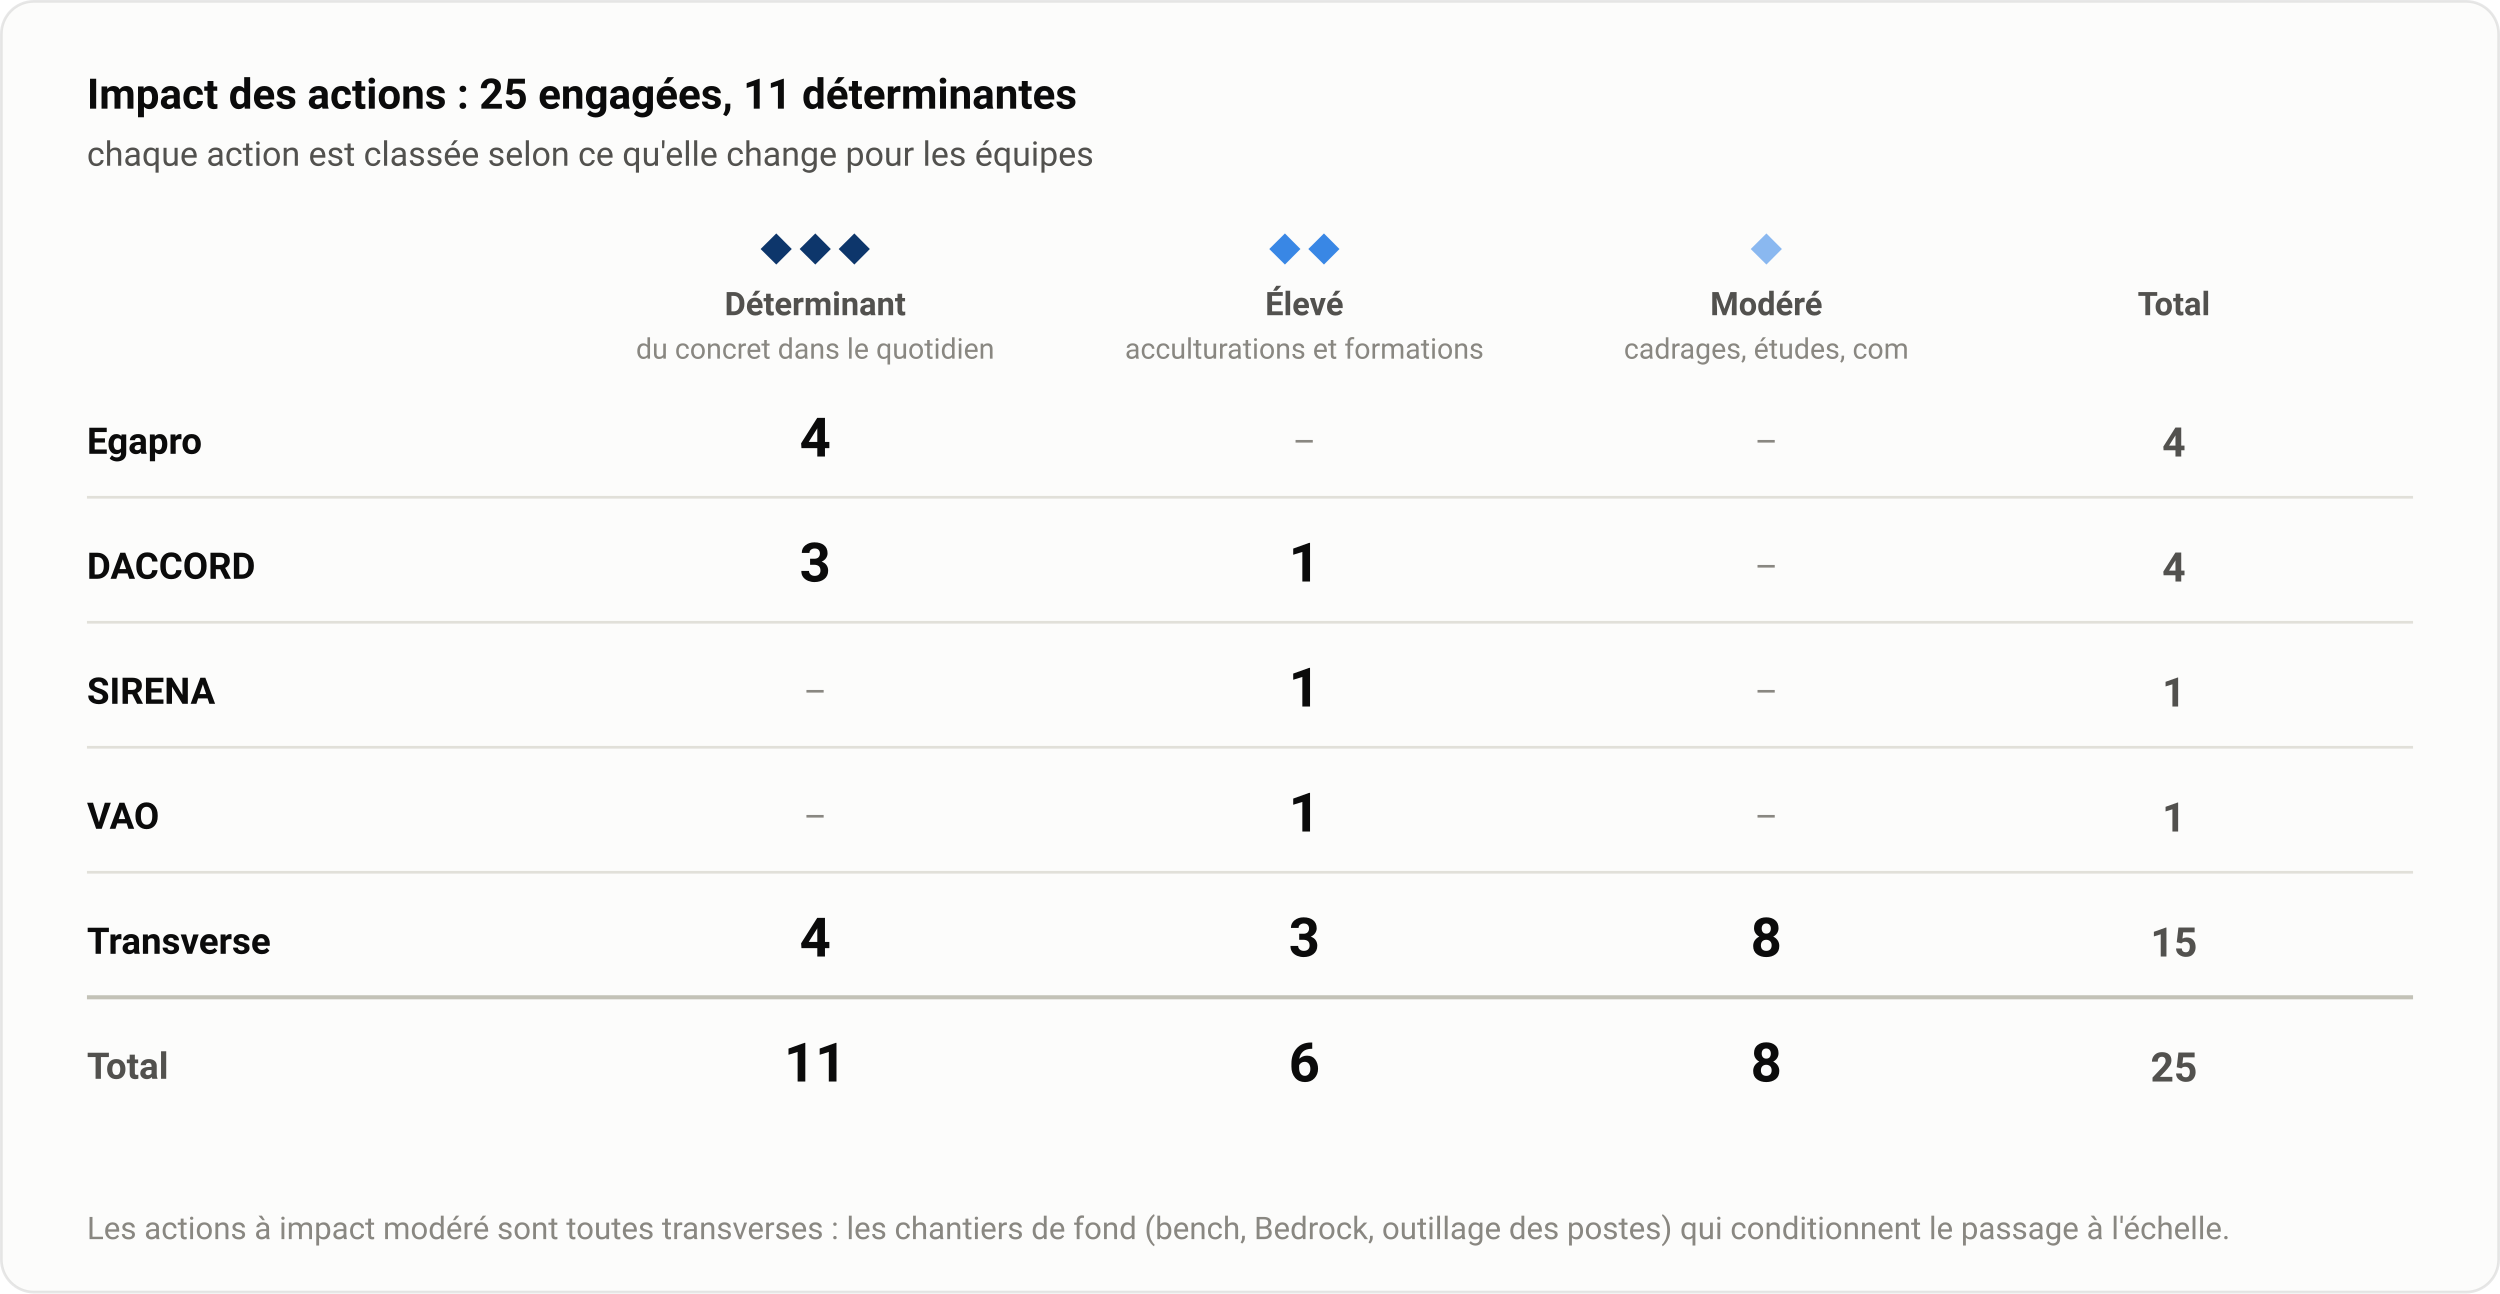
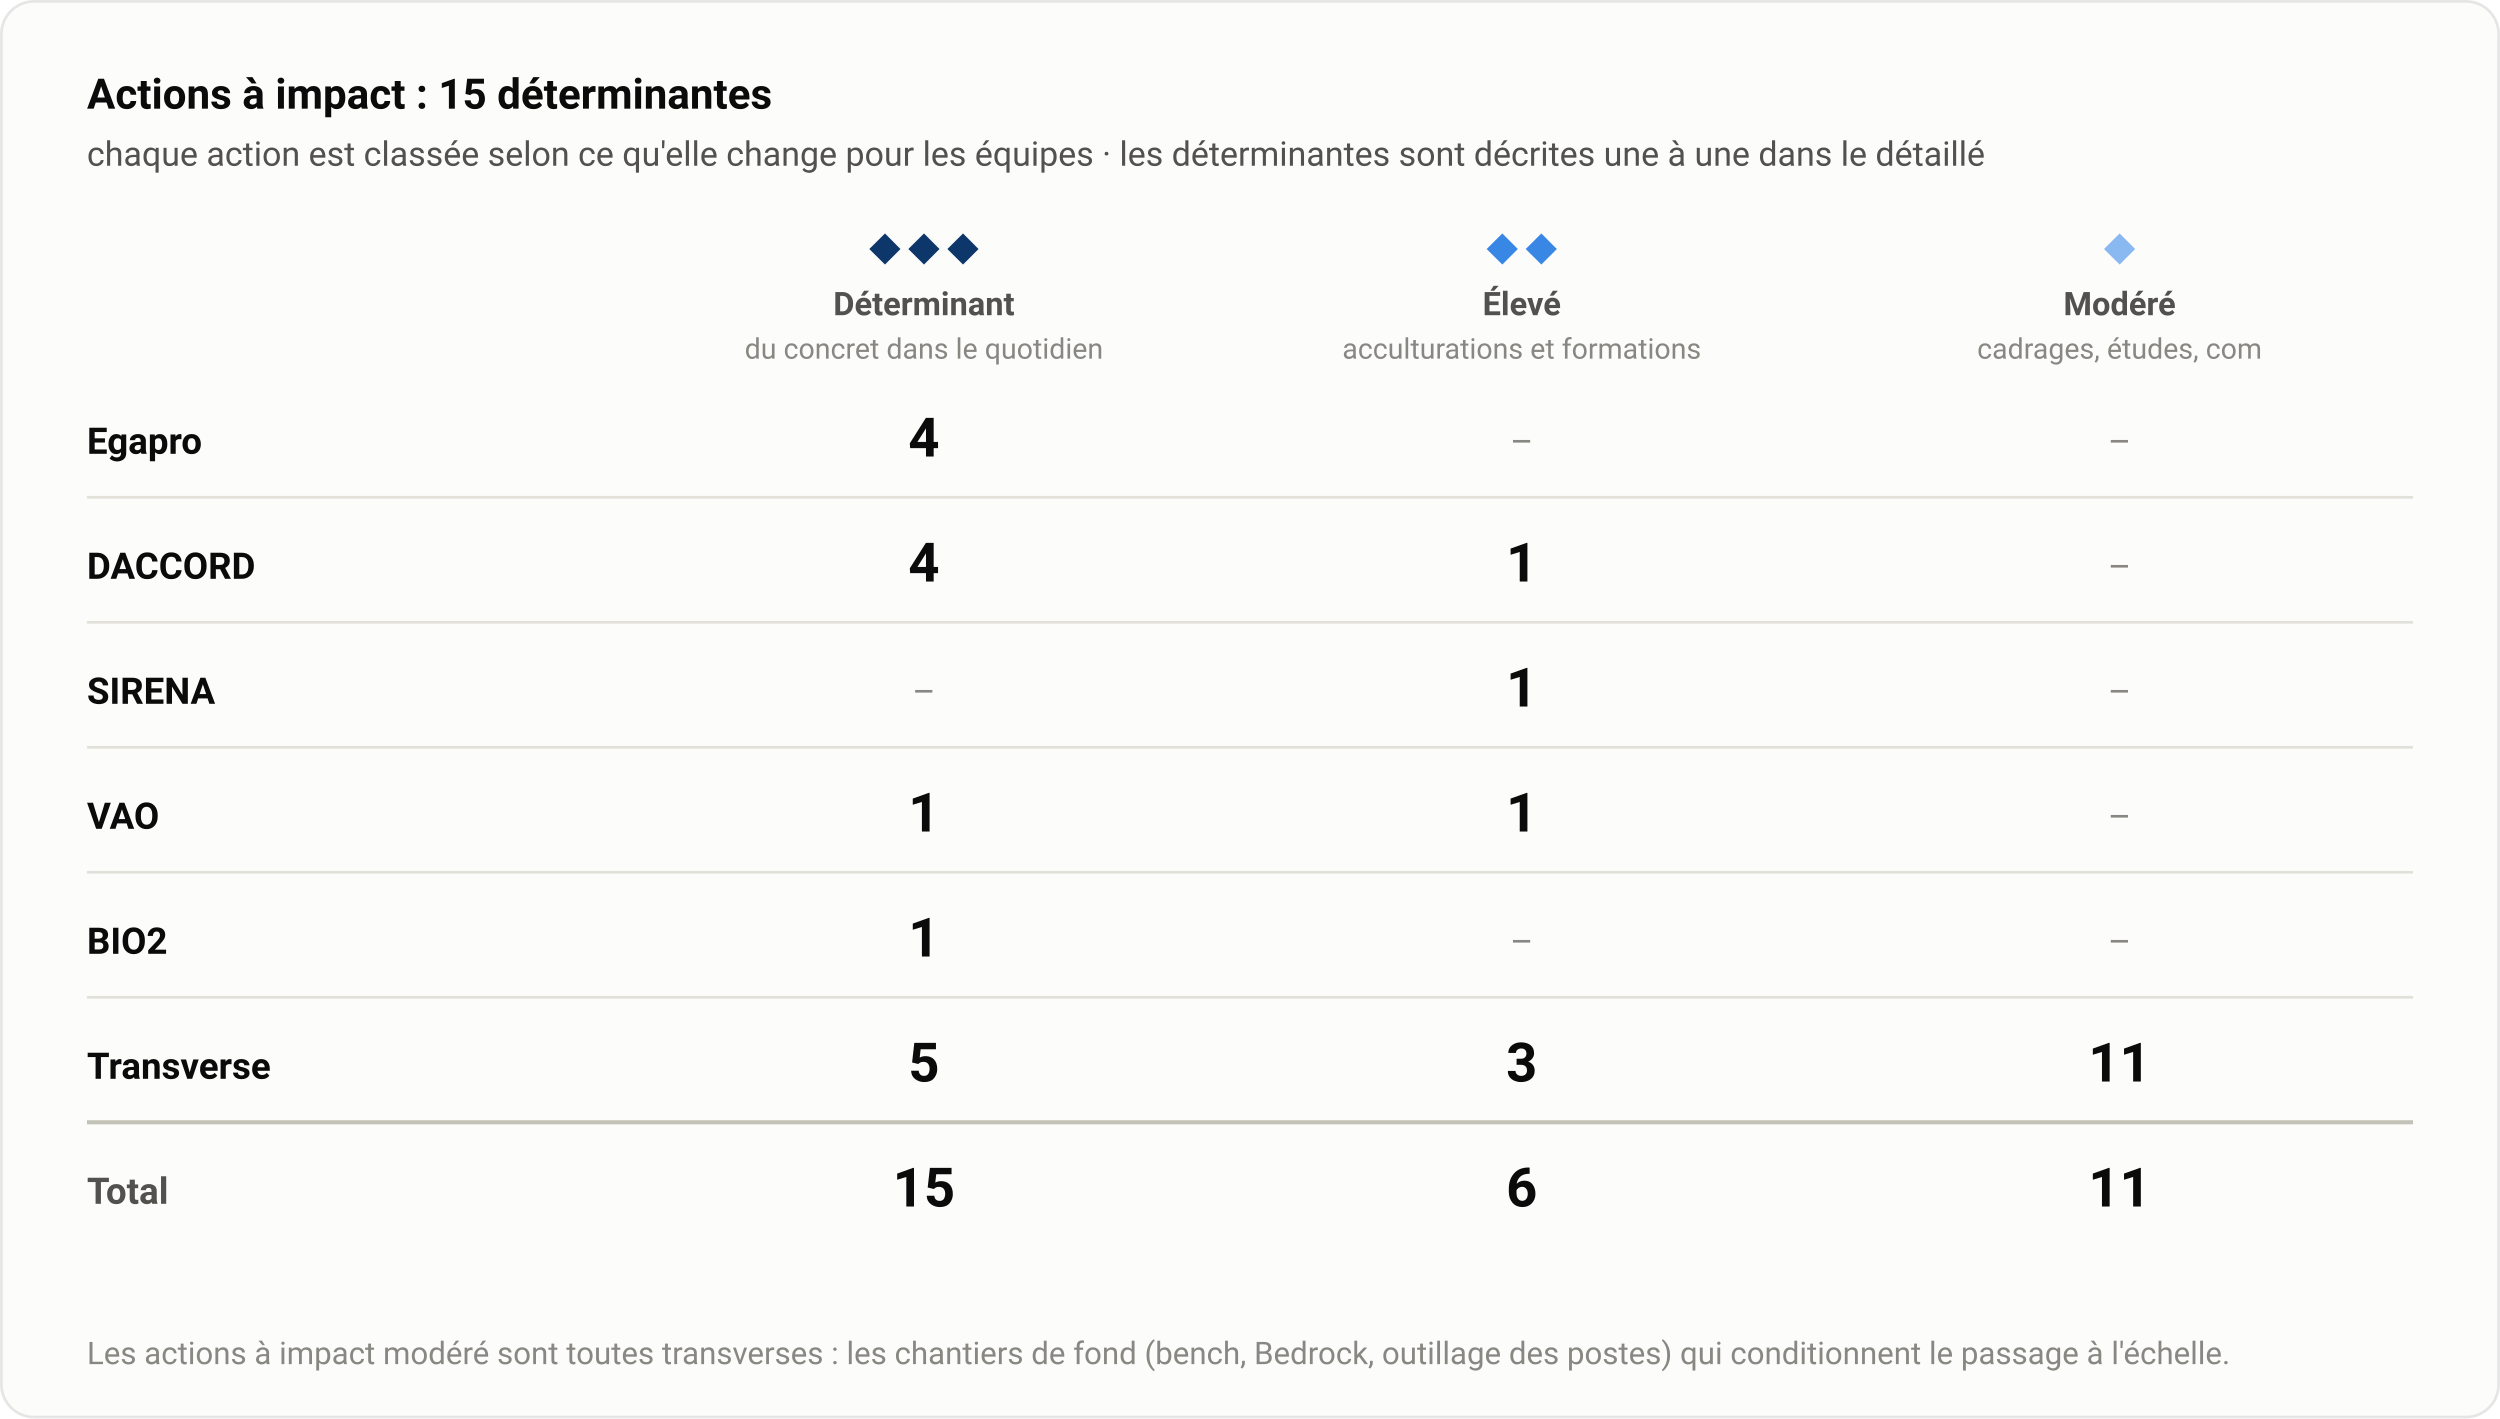
- <svg xmlns="http://www.w3.org/2000/svg" width="920" height="476" viewBox="0 0 920 476" font-family="-apple-system,'Segoe UI',system-ui,Roboto,'Helvetica Neue',Arial,sans-serif">
-   <rect x="0.5" y="0.5" width="919" height="475" rx="12" fill="#fcfcfb" stroke="rgba(11,11,11,0.10)" />
-   <text x="32" y="40" font-size="15.5" fill="#0b0b0b" font-weight="600" text-anchor="start">Impact des actions : 25 engagées, 11 déterminantes</text>
-   <text x="32" y="61" font-size="12.5" fill="#52514e" font-weight="normal" text-anchor="start">chaque action est classée selon ce qu'elle change pour les équipes</text>
-   <text x="300" y="96" font-size="12" fill="#0d366b" font-weight="600" text-anchor="middle" letter-spacing="0.14em">◆◆◆</text>
-   <text x="300" y="116" font-size="12" fill="#52514e" font-weight="600" text-anchor="middle">Déterminant</text>
-   <text x="300" y="132" font-size="10.5" fill="#898781" font-weight="normal" text-anchor="middle">du concret dans le quotidien</text>
-   <text x="480" y="96" font-size="12" fill="#3987e5" font-weight="600" text-anchor="middle" letter-spacing="0.14em">◆◆</text>
-   <text x="480" y="116" font-size="12" fill="#52514e" font-weight="600" text-anchor="middle">Élevé</text>
-   <text x="480" y="132" font-size="10.5" fill="#898781" font-weight="normal" text-anchor="middle">acculturations et formations</text>
-   <text x="650" y="96" font-size="12" fill="#8ab8f0" font-weight="600" text-anchor="middle" letter-spacing="0.14em">◆</text>
-   <text x="650" y="116" font-size="12" fill="#52514e" font-weight="600" text-anchor="middle">Modéré</text>
-   <text x="650" y="132" font-size="10.5" fill="#898781" font-weight="normal" text-anchor="middle">cadrages, études, com</text>
-   <text x="800" y="116" font-size="12" fill="#52514e" font-weight="600" text-anchor="middle">Total</text>
+ <svg xmlns="http://www.w3.org/2000/svg" width="920" height="522" viewBox="0 0 920 522" font-family="-apple-system,'Segoe UI',system-ui,Roboto,'Helvetica Neue',Arial,sans-serif">
+   <rect x="0.5" y="0.5" width="919" height="521" rx="12" fill="#fcfcfb" stroke="rgba(11,11,11,0.10)" />
+   <text x="32" y="40" font-size="15.5" fill="#0b0b0b" font-weight="600" text-anchor="start">Actions à impact : 15 déterminantes</text>
+   <text x="32" y="61" font-size="12.5" fill="#52514e" font-weight="normal" text-anchor="start">chaque action est classée selon ce qu'elle change pour les équipes · les déterminantes sont décrites une à une dans le détaillé</text>
+   <text x="340" y="96" font-size="12" fill="#0d366b" font-weight="600" text-anchor="middle" letter-spacing="0.14em">◆◆◆</text>
+   <text x="340" y="116" font-size="12" fill="#52514e" font-weight="600" text-anchor="middle">Déterminant</text>
+   <text x="340" y="132" font-size="10.5" fill="#898781" font-weight="normal" text-anchor="middle">du concret dans le quotidien</text>
+   <text x="560" y="96" font-size="12" fill="#3987e5" font-weight="600" text-anchor="middle" letter-spacing="0.14em">◆◆</text>
+   <text x="560" y="116" font-size="12" fill="#52514e" font-weight="600" text-anchor="middle">Élevé</text>
+   <text x="560" y="132" font-size="10.5" fill="#898781" font-weight="normal" text-anchor="middle">acculturations et formations</text>
+   <text x="780" y="96" font-size="12" fill="#8ab8f0" font-weight="600" text-anchor="middle" letter-spacing="0.14em">◆</text>
+   <text x="780" y="116" font-size="12" fill="#52514e" font-weight="600" text-anchor="middle">Modéré</text>
+   <text x="780" y="132" font-size="10.5" fill="#898781" font-weight="normal" text-anchor="middle">cadrages, études, com</text>
  <text x="32" y="167" font-size="13.5" fill="#0b0b0b" font-weight="600" text-anchor="start">Egapro</text>
-   <text x="300" y="168" font-size="20" fill="#0b0b0b" font-weight="600" text-anchor="middle" font-variant-numeric="tabular-nums">4</text>
-   <text x="480" y="167" font-size="13" fill="#898781" font-weight="normal" text-anchor="middle">–</text>
-   <text x="650" y="167" font-size="13" fill="#898781" font-weight="normal" text-anchor="middle">–</text>
-   <text x="800" y="168" font-size="15" fill="#52514e" font-weight="600" text-anchor="middle" font-variant-numeric="tabular-nums">4</text>
+   <text x="340" y="168" font-size="20" fill="#0b0b0b" font-weight="600" text-anchor="middle" font-variant-numeric="tabular-nums">4</text>
+   <text x="560" y="167" font-size="13" fill="#898781" font-weight="normal" text-anchor="middle">–</text>
+   <text x="780" y="167" font-size="13" fill="#898781" font-weight="normal" text-anchor="middle">–</text>
  <line x1="32" y1="183" x2="888" y2="183" stroke="#e1e0d9" stroke-width="1" />
  <text x="32" y="213" font-size="13.5" fill="#0b0b0b" font-weight="600" text-anchor="start">DACCORD</text>
-   <text x="300" y="214" font-size="20" fill="#0b0b0b" font-weight="600" text-anchor="middle" font-variant-numeric="tabular-nums">3</text>
-   <text x="480" y="214" font-size="20" fill="#0b0b0b" font-weight="600" text-anchor="middle" font-variant-numeric="tabular-nums">1</text>
-   <text x="650" y="213" font-size="13" fill="#898781" font-weight="normal" text-anchor="middle">–</text>
-   <text x="800" y="214" font-size="15" fill="#52514e" font-weight="600" text-anchor="middle" font-variant-numeric="tabular-nums">4</text>
+   <text x="340" y="214" font-size="20" fill="#0b0b0b" font-weight="600" text-anchor="middle" font-variant-numeric="tabular-nums">4</text>
+   <text x="560" y="214" font-size="20" fill="#0b0b0b" font-weight="600" text-anchor="middle" font-variant-numeric="tabular-nums">1</text>
+   <text x="780" y="213" font-size="13" fill="#898781" font-weight="normal" text-anchor="middle">–</text>
  <line x1="32" y1="229" x2="888" y2="229" stroke="#e1e0d9" stroke-width="1" />
  <text x="32" y="259" font-size="13.5" fill="#0b0b0b" font-weight="600" text-anchor="start">SIRENA</text>
-   <text x="300" y="259" font-size="13" fill="#898781" font-weight="normal" text-anchor="middle">–</text>
-   <text x="480" y="260" font-size="20" fill="#0b0b0b" font-weight="600" text-anchor="middle" font-variant-numeric="tabular-nums">1</text>
-   <text x="650" y="259" font-size="13" fill="#898781" font-weight="normal" text-anchor="middle">–</text>
-   <text x="800" y="260" font-size="15" fill="#52514e" font-weight="600" text-anchor="middle" font-variant-numeric="tabular-nums">1</text>
+   <text x="340" y="259" font-size="13" fill="#898781" font-weight="normal" text-anchor="middle">–</text>
+   <text x="560" y="260" font-size="20" fill="#0b0b0b" font-weight="600" text-anchor="middle" font-variant-numeric="tabular-nums">1</text>
+   <text x="780" y="259" font-size="13" fill="#898781" font-weight="normal" text-anchor="middle">–</text>
  <line x1="32" y1="275" x2="888" y2="275" stroke="#e1e0d9" stroke-width="1" />
  <text x="32" y="305" font-size="13.5" fill="#0b0b0b" font-weight="600" text-anchor="start">VAO</text>
-   <text x="300" y="305" font-size="13" fill="#898781" font-weight="normal" text-anchor="middle">–</text>
-   <text x="480" y="306" font-size="20" fill="#0b0b0b" font-weight="600" text-anchor="middle" font-variant-numeric="tabular-nums">1</text>
-   <text x="650" y="305" font-size="13" fill="#898781" font-weight="normal" text-anchor="middle">–</text>
-   <text x="800" y="306" font-size="15" fill="#52514e" font-weight="600" text-anchor="middle" font-variant-numeric="tabular-nums">1</text>
+   <text x="340" y="306" font-size="20" fill="#0b0b0b" font-weight="600" text-anchor="middle" font-variant-numeric="tabular-nums">1</text>
+   <text x="560" y="306" font-size="20" fill="#0b0b0b" font-weight="600" text-anchor="middle" font-variant-numeric="tabular-nums">1</text>
+   <text x="780" y="305" font-size="13" fill="#898781" font-weight="normal" text-anchor="middle">–</text>
  <line x1="32" y1="321" x2="888" y2="321" stroke="#e1e0d9" stroke-width="1" />
-   <text x="32" y="351" font-size="13.5" fill="#0b0b0b" font-weight="600" text-anchor="start">Transverse</text>
-   <text x="300" y="352" font-size="20" fill="#0b0b0b" font-weight="600" text-anchor="middle" font-variant-numeric="tabular-nums">4</text>
-   <text x="480" y="352" font-size="20" fill="#0b0b0b" font-weight="600" text-anchor="middle" font-variant-numeric="tabular-nums">3</text>
-   <text x="650" y="352" font-size="20" fill="#0b0b0b" font-weight="600" text-anchor="middle" font-variant-numeric="tabular-nums">8</text>
-   <text x="800" y="352" font-size="15" fill="#52514e" font-weight="600" text-anchor="middle" font-variant-numeric="tabular-nums">15</text>
-   <line x1="32" y1="367" x2="888" y2="367" stroke="#c3c2b7" stroke-width="1.5" />
-   <text x="32" y="397" font-size="13.5" fill="#52514e" font-weight="600" text-anchor="start">Total</text>
-   <text x="300" y="398" font-size="20" fill="#0b0b0b" font-weight="600" text-anchor="middle" font-variant-numeric="tabular-nums">11</text>
-   <text x="480" y="398" font-size="20" fill="#0b0b0b" font-weight="600" text-anchor="middle" font-variant-numeric="tabular-nums">6</text>
-   <text x="650" y="398" font-size="20" fill="#0b0b0b" font-weight="600" text-anchor="middle" font-variant-numeric="tabular-nums">8</text>
-   <text x="800" y="398" font-size="15" fill="#52514e" font-weight="600" text-anchor="middle" font-variant-numeric="tabular-nums">25</text>
-   <text x="32" y="456" font-size="11.5" fill="#898781" font-weight="normal" text-anchor="start">Les actions à impact modéré sont toutes transverses : les chantiers de fond (bench, Bedrock, outillage des postes) qui conditionnent le passage à l'échelle.</text>
+   <text x="32" y="351" font-size="13.5" fill="#0b0b0b" font-weight="600" text-anchor="start">BIO2</text>
+   <text x="340" y="352" font-size="20" fill="#0b0b0b" font-weight="600" text-anchor="middle" font-variant-numeric="tabular-nums">1</text>
+   <text x="560" y="351" font-size="13" fill="#898781" font-weight="normal" text-anchor="middle">–</text>
+   <text x="780" y="351" font-size="13" fill="#898781" font-weight="normal" text-anchor="middle">–</text>
+   <line x1="32" y1="367" x2="888" y2="367" stroke="#e1e0d9" stroke-width="1" />
+   <text x="32" y="397" font-size="13.5" fill="#0b0b0b" font-weight="600" text-anchor="start">Transverse</text>
+   <text x="340" y="398" font-size="20" fill="#0b0b0b" font-weight="600" text-anchor="middle" font-variant-numeric="tabular-nums">5</text>
+   <text x="560" y="398" font-size="20" fill="#0b0b0b" font-weight="600" text-anchor="middle" font-variant-numeric="tabular-nums">3</text>
+   <text x="780" y="398" font-size="20" fill="#0b0b0b" font-weight="600" text-anchor="middle" font-variant-numeric="tabular-nums">11</text>
+   <line x1="32" y1="413" x2="888" y2="413" stroke="#c3c2b7" stroke-width="1.5" />
+   <text x="32" y="443" font-size="13.5" fill="#52514e" font-weight="600" text-anchor="start">Total</text>
+   <text x="340" y="444" font-size="20" fill="#0b0b0b" font-weight="600" text-anchor="middle" font-variant-numeric="tabular-nums">15</text>
+   <text x="560" y="444" font-size="20" fill="#0b0b0b" font-weight="600" text-anchor="middle" font-variant-numeric="tabular-nums">6</text>
+   <text x="780" y="444" font-size="20" fill="#0b0b0b" font-weight="600" text-anchor="middle" font-variant-numeric="tabular-nums">11</text>
+   <text x="32" y="502" font-size="11.5" fill="#898781" font-weight="normal" text-anchor="start">Les actions à impact modéré sont toutes transverses : les chantiers de fond (bench, Bedrock, outillage des postes) qui conditionnent le passage à l'échelle.</text>
</svg>
